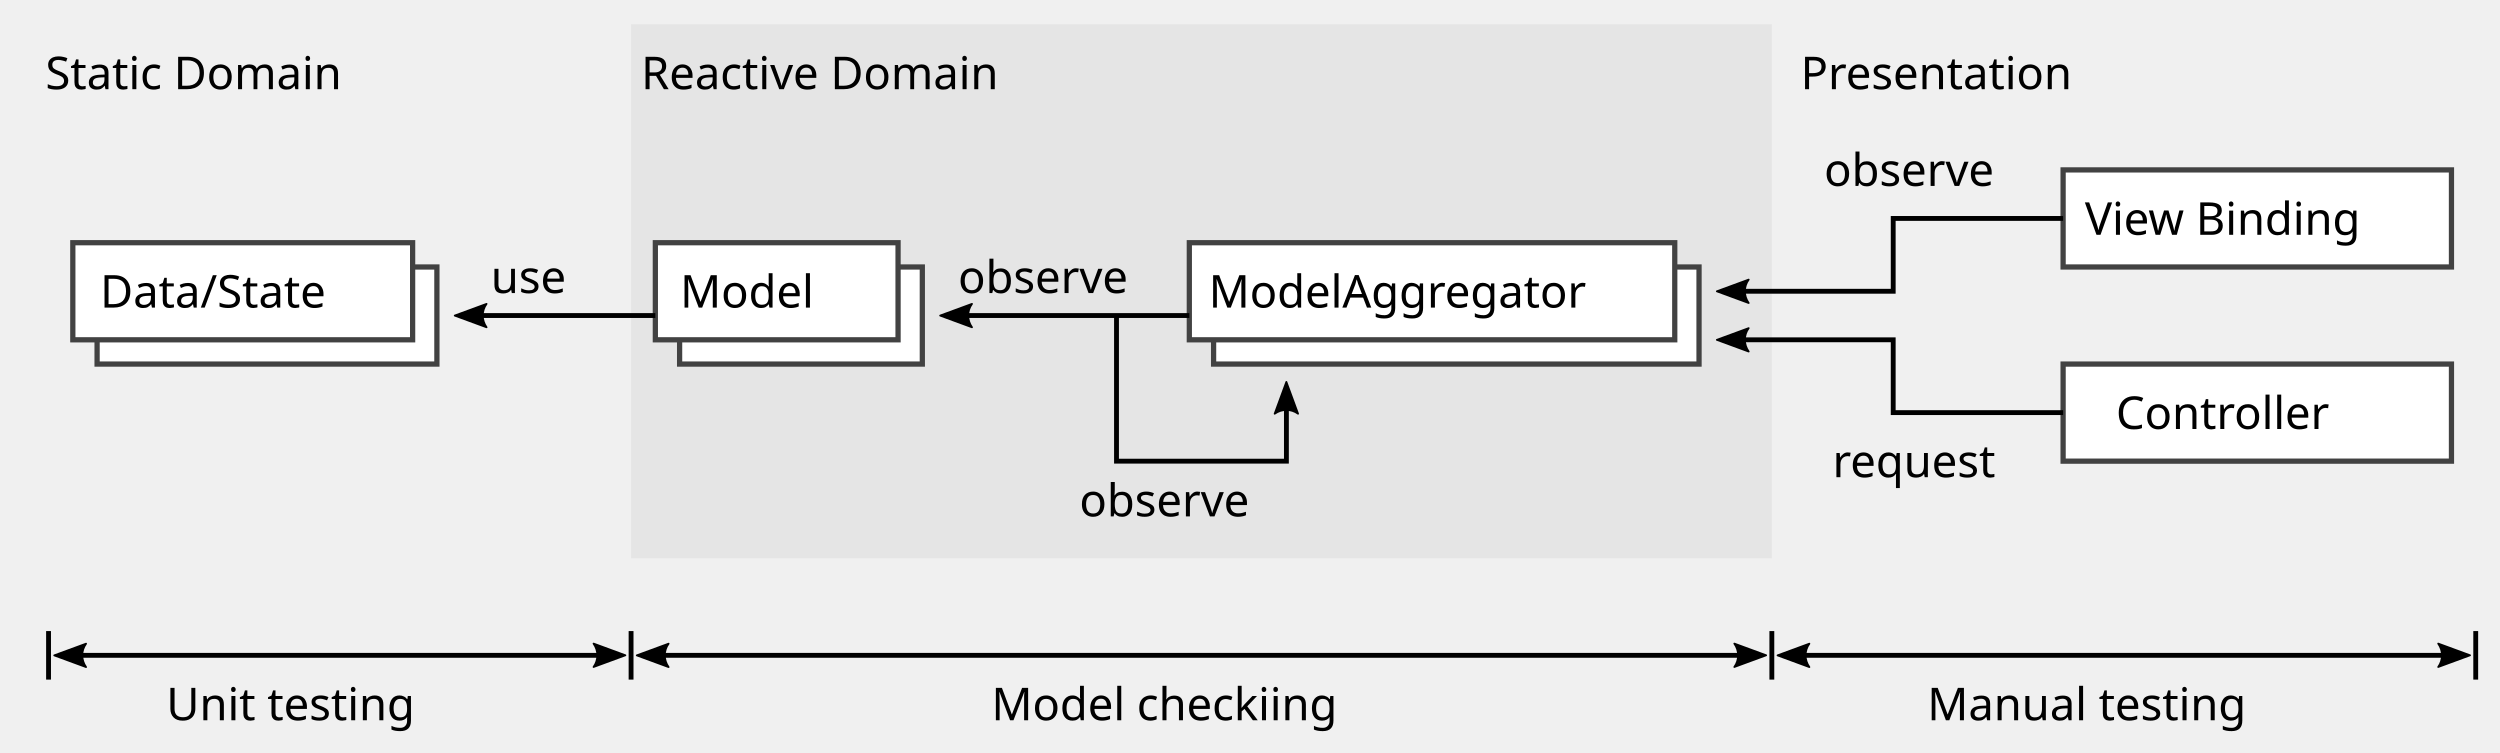
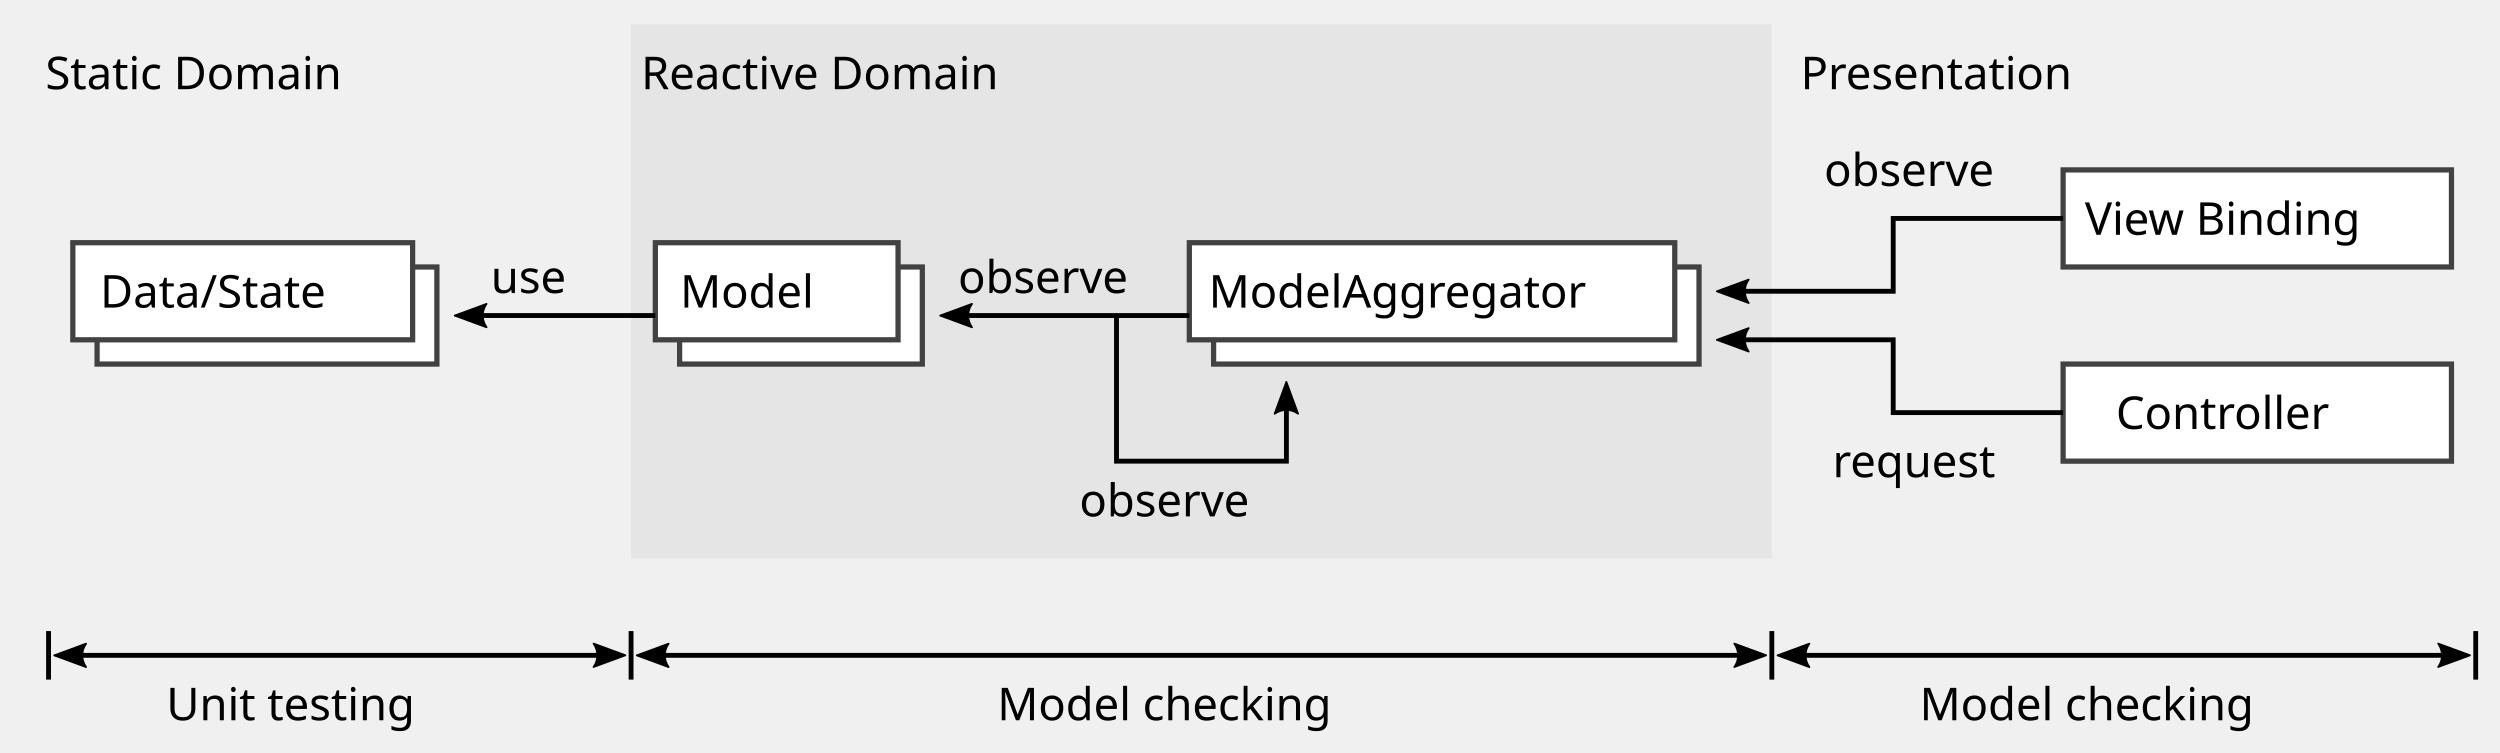
- <svg xmlns="http://www.w3.org/2000/svg" id="svg5642" version="1.1" viewBox="0 0 272.521 82.021" height="310" width="1030">
+ <svg xmlns="http://www.w3.org/2000/svg" width="1030" height="310" viewBox="0 0 272.521 82.021" version="1.1" id="svg5642">
  <defs id="defs5636">
-     <marker orient="auto" refY="0" refX="0" id="marker7049" style="overflow:visible">
-       <path id="path7047" style="fill:#000000;fill-opacity:1;fill-rule:evenodd;stroke:#000000;stroke-width:0.625;stroke-linejoin:round;stroke-opacity:1" d="M 8.719,4.034 -2.207,0.016 8.719,-4.002 c -1.745,2.372 -1.735,5.617 -6e-7,8.035 z" transform="scale(-0.6)" />
+     <marker style="overflow:visible" id="marker7049" refX="0" refY="0" orient="auto">
+       <path transform="scale(-0.6)" d="M 8.719,4.034 -2.207,0.016 8.719,-4.002 c -1.745,2.372 -1.735,5.617 -6e-7,8.035 z" style="fill:#000000;fill-opacity:1;fill-rule:evenodd;stroke:#000000;stroke-width:0.625;stroke-linejoin:round;stroke-opacity:1" id="path7047" />
    </marker>
-     <marker style="overflow:visible" id="marker7039" refX="0" refY="0" orient="auto">
-       <path transform="scale(0.6)" d="M 8.719,4.034 -2.207,0.016 8.719,-4.002 c -1.745,2.372 -1.735,5.617 -6e-7,8.035 z" style="fill:#000000;fill-opacity:1;fill-rule:evenodd;stroke:#000000;stroke-width:0.625;stroke-linejoin:round;stroke-opacity:1" id="path7037" />
+     <marker orient="auto" refY="0" refX="0" id="marker7039" style="overflow:visible">
+       <path id="path7037" style="fill:#000000;fill-opacity:1;fill-rule:evenodd;stroke:#000000;stroke-width:0.625;stroke-linejoin:round;stroke-opacity:1" d="M 8.719,4.034 -2.207,0.016 8.719,-4.002 c -1.745,2.372 -1.735,5.617 -6e-7,8.035 z" transform="scale(0.6)" />
    </marker>
-     <marker style="overflow:visible" id="marker6875" refX="0" refY="0" orient="auto">
-       <path transform="scale(-0.6)" d="M 8.719,4.034 -2.207,0.016 8.719,-4.002 c -1.745,2.372 -1.735,5.617 -6e-7,8.035 z" style="fill:#000000;fill-opacity:1;fill-rule:evenodd;stroke:#000000;stroke-width:0.625;stroke-linejoin:round;stroke-opacity:1" id="path6873" />
+     <marker orient="auto" refY="0" refX="0" id="marker6875" style="overflow:visible">
+       <path id="path6873" style="fill:#000000;fill-opacity:1;fill-rule:evenodd;stroke:#000000;stroke-width:0.625;stroke-linejoin:round;stroke-opacity:1" d="M 8.719,4.034 -2.207,0.016 8.719,-4.002 c -1.745,2.372 -1.735,5.617 -6e-7,8.035 z" transform="scale(-0.6)" />
    </marker>
-     <marker orient="auto" refY="0" refX="0" id="marker6865" style="overflow:visible">
-       <path id="path6863" style="fill:#000000;fill-opacity:1;fill-rule:evenodd;stroke:#000000;stroke-width:0.625;stroke-linejoin:round;stroke-opacity:1" d="M 8.719,4.034 -2.207,0.016 8.719,-4.002 c -1.745,2.372 -1.735,5.617 -6e-7,8.035 z" transform="scale(0.6)" />
+     <marker style="overflow:visible" id="marker6865" refX="0" refY="0" orient="auto">
+       <path transform="scale(0.6)" d="M 8.719,4.034 -2.207,0.016 8.719,-4.002 c -1.745,2.372 -1.735,5.617 -6e-7,8.035 z" style="fill:#000000;fill-opacity:1;fill-rule:evenodd;stroke:#000000;stroke-width:0.625;stroke-linejoin:round;stroke-opacity:1" id="path6863" />
    </marker>
-     <marker style="overflow:visible" id="Arrow2Mstart" refX="0" refY="0" orient="auto">
-       <path transform="scale(0.6)" d="M 8.719,4.034 -2.207,0.016 8.719,-4.002 c -1.745,2.372 -1.735,5.617 -6e-7,8.035 z" style="fill:#000000;fill-opacity:1;fill-rule:evenodd;stroke:#000000;stroke-width:0.625;stroke-linejoin:round;stroke-opacity:1" id="path2616" />
+     <marker orient="auto" refY="0" refX="0" id="Arrow2Mstart" style="overflow:visible">
+       <path id="path2616" style="fill:#000000;fill-opacity:1;fill-rule:evenodd;stroke:#000000;stroke-width:0.625;stroke-linejoin:round;stroke-opacity:1" d="M 8.719,4.034 -2.207,0.016 8.719,-4.002 c -1.745,2.372 -1.735,5.617 -6e-7,8.035 z" transform="scale(0.6)" />
    </marker>
-     <marker orient="auto" refY="0" refX="0" id="marker6701" style="overflow:visible">
-       <path id="path6699" style="fill:#000000;fill-opacity:1;fill-rule:evenodd;stroke:#000000;stroke-width:0.625;stroke-linejoin:round;stroke-opacity:1" d="M 8.719,4.034 -2.207,0.016 8.719,-4.002 c -1.745,2.372 -1.735,5.617 -6e-7,8.035 z" transform="scale(-0.6)" />
+     <marker style="overflow:visible" id="marker6701" refX="0" refY="0" orient="auto">
+       <path transform="scale(-0.6)" d="M 8.719,4.034 -2.207,0.016 8.719,-4.002 c -1.745,2.372 -1.735,5.617 -6e-7,8.035 z" style="fill:#000000;fill-opacity:1;fill-rule:evenodd;stroke:#000000;stroke-width:0.625;stroke-linejoin:round;stroke-opacity:1" id="path6699" />
    </marker>
-     <marker style="overflow:visible" id="marker6537" refX="0" refY="0" orient="auto">
-       <path transform="scale(-0.6)" d="M 8.719,4.034 -2.207,0.016 8.719,-4.002 c -1.745,2.372 -1.735,5.617 -6e-7,8.035 z" style="fill:#000000;fill-opacity:1;fill-rule:evenodd;stroke:#000000;stroke-width:0.625;stroke-linejoin:round;stroke-opacity:1" id="path6535" />
+     <marker orient="auto" refY="0" refX="0" id="marker6537" style="overflow:visible">
+       <path id="path6535" style="fill:#000000;fill-opacity:1;fill-rule:evenodd;stroke:#000000;stroke-width:0.625;stroke-linejoin:round;stroke-opacity:1" d="M 8.719,4.034 -2.207,0.016 8.719,-4.002 c -1.745,2.372 -1.735,5.617 -6e-7,8.035 z" transform="scale(-0.6)" />
    </marker>
-     <marker orient="auto" refY="0" refX="0" id="marker6495" style="overflow:visible">
-       <path id="path6493" style="fill:#000000;fill-opacity:1;fill-rule:evenodd;stroke:#000000;stroke-width:0.625;stroke-linejoin:round;stroke-opacity:1" d="M 8.719,4.034 -2.207,0.016 8.719,-4.002 c -1.745,2.372 -1.735,5.617 -6e-7,8.035 z" transform="scale(-0.6)" />
+     <marker style="overflow:visible" id="marker6495" refX="0" refY="0" orient="auto">
+       <path transform="scale(-0.6)" d="M 8.719,4.034 -2.207,0.016 8.719,-4.002 c -1.745,2.372 -1.735,5.617 -6e-7,8.035 z" style="fill:#000000;fill-opacity:1;fill-rule:evenodd;stroke:#000000;stroke-width:0.625;stroke-linejoin:round;stroke-opacity:1" id="path6493" />
    </marker>
-     <marker style="overflow:visible" id="marker6431" refX="0" refY="0" orient="auto">
-       <path transform="scale(-0.6)" d="M 8.719,4.034 -2.207,0.016 8.719,-4.002 c -1.745,2.372 -1.735,5.617 -6e-7,8.035 z" style="fill:#000000;fill-opacity:1;fill-rule:evenodd;stroke:#000000;stroke-width:0.625;stroke-linejoin:round;stroke-opacity:1" id="path6429" />
+     <marker orient="auto" refY="0" refX="0" id="marker6431" style="overflow:visible">
+       <path id="path6429" style="fill:#000000;fill-opacity:1;fill-rule:evenodd;stroke:#000000;stroke-width:0.625;stroke-linejoin:round;stroke-opacity:1" d="M 8.719,4.034 -2.207,0.016 8.719,-4.002 c -1.745,2.372 -1.735,5.617 -6e-7,8.035 z" transform="scale(-0.6)" />
    </marker>
-     <marker orient="auto" refY="0" refX="0" id="marker6286" style="overflow:visible">
-       <path id="path6284" style="fill:#000000;fill-opacity:1;fill-rule:evenodd;stroke:#000000;stroke-width:0.625;stroke-linejoin:round;stroke-opacity:1" d="M 8.719,4.034 -2.207,0.016 8.719,-4.002 c -1.745,2.372 -1.735,5.617 -6e-7,8.035 z" transform="scale(-0.6)" />
+     <marker style="overflow:visible" id="marker6286" refX="0" refY="0" orient="auto">
+       <path transform="scale(-0.6)" d="M 8.719,4.034 -2.207,0.016 8.719,-4.002 c -1.745,2.372 -1.735,5.617 -6e-7,8.035 z" style="fill:#000000;fill-opacity:1;fill-rule:evenodd;stroke:#000000;stroke-width:0.625;stroke-linejoin:round;stroke-opacity:1" id="path6284" />
    </marker>
-     <marker style="overflow:visible" id="Arrow2Mend" refX="0" refY="0" orient="auto">
-       <path transform="scale(-0.6)" d="M 8.719,4.034 -2.207,0.016 8.719,-4.002 c -1.745,2.372 -1.735,5.617 -6e-7,8.035 z" style="fill:#000000;fill-opacity:1;fill-rule:evenodd;stroke:#000000;stroke-width:0.625;stroke-linejoin:round;stroke-opacity:1" id="path2619" />
+     <marker orient="auto" refY="0" refX="0" id="Arrow2Mend" style="overflow:visible">
+       <path id="path2619" style="fill:#000000;fill-opacity:1;fill-rule:evenodd;stroke:#000000;stroke-width:0.625;stroke-linejoin:round;stroke-opacity:1" d="M 8.719,4.034 -2.207,0.016 8.719,-4.002 c -1.745,2.372 -1.735,5.617 -6e-7,8.035 z" transform="scale(-0.6)" />
    </marker>
  </defs>
  <g id="layer1">
-     <rect y="29.104" x="10.583" height="10.583" width="37.042" id="rect6228" style="fill:#ffffff;fill-opacity:1;stroke:#424242;stroke-width:0.572;stroke-miterlimit:4;stroke-dasharray:none" />
-     <rect style="fill:#ffffff;fill-opacity:1;stroke:#424242;stroke-width:0.572;stroke-miterlimit:4;stroke-dasharray:none" id="rect843" width="37.042" height="10.583" x="7.938" y="26.458" />
-     <text xml:space="preserve" style="font-style:normal;font-variant:normal;font-weight:normal;font-stretch:normal;font-size:4.939px;line-height:1.25;font-family:'Lucida Grande';-inkscape-font-specification:'Lucida Grande, Normal';font-variant-ligatures:normal;font-variant-caps:normal;font-variant-numeric:normal;font-variant-east-asian:normal;text-align:center;text-anchor:middle;fill:#000000;fill-opacity:1;stroke:none;stroke-width:0.265" x="26.424" y="33.532" id="text847">
-       <tspan id="tspan845" x="26.424" y="33.532" style="font-style:normal;font-variant:normal;font-weight:normal;font-stretch:normal;font-family:'Lucida Grande';-inkscape-font-specification:'Lucida Grande, Normal';font-variant-ligatures:normal;font-variant-caps:normal;font-variant-numeric:normal;font-variant-east-asian:normal;text-align:center;text-anchor:middle;stroke-width:0.265">Data/State</tspan>
+     <rect style="fill:#ffffff;fill-opacity:1;stroke:#424242;stroke-width:0.572;stroke-miterlimit:4;stroke-dasharray:none" id="rect6228" width="37.042" height="10.583" x="10.583" y="29.104" />
+     <rect y="26.458" x="7.938" height="10.583" width="37.042" id="rect843" style="fill:#ffffff;fill-opacity:1;stroke:#424242;stroke-width:0.572;stroke-miterlimit:4;stroke-dasharray:none" />
+     <text id="text847" y="33.532" x="26.424" style="font-style:normal;font-variant:normal;font-weight:normal;font-stretch:normal;font-size:4.939px;line-height:1.25;font-family:'Lucida Grande';-inkscape-font-specification:'Lucida Grande, Normal';font-variant-ligatures:normal;font-variant-caps:normal;font-variant-numeric:normal;font-variant-east-asian:normal;text-align:center;text-anchor:middle;fill:#000000;fill-opacity:1;stroke:none;stroke-width:0.265" xml:space="preserve">
+       <tspan style="font-style:normal;font-variant:normal;font-weight:normal;font-stretch:normal;font-family:'Lucida Grande';-inkscape-font-specification:'Lucida Grande, Normal';font-variant-ligatures:normal;font-variant-caps:normal;font-variant-numeric:normal;font-variant-east-asian:normal;text-align:center;text-anchor:middle;stroke-width:0.265" y="33.532" x="26.424" id="tspan845">Data/State</tspan>
    </text>
-     <rect y="2.646" x="68.792" height="58.208" width="124.354" id="rect6671" style="fill:#e5e5e5;fill-opacity:1;stroke:none;stroke-width:0.529;stroke-miterlimit:4;stroke-dasharray:none" />
-     <rect style="fill:#ffffff;fill-opacity:1;stroke:#424242;stroke-width:0.572;stroke-miterlimit:4;stroke-dasharray:none" id="rect6236" width="26.458" height="10.583" x="74.083" y="29.104" />
-     <rect y="26.458" x="71.438" height="10.583" width="26.458" id="rect6230" style="fill:#ffffff;fill-opacity:1;stroke:#424242;stroke-width:0.572;stroke-miterlimit:4;stroke-dasharray:none" />
-     <text id="text6234" y="33.532" x="84.632" style="font-style:normal;font-variant:normal;font-weight:normal;font-stretch:normal;font-size:4.939px;line-height:1.25;font-family:'Lucida Grande';-inkscape-font-specification:'Lucida Grande, Normal';font-variant-ligatures:normal;font-variant-caps:normal;font-variant-numeric:normal;font-variant-east-asian:normal;text-align:center;text-anchor:middle;fill:#000000;fill-opacity:1;stroke:none;stroke-width:0.265" xml:space="preserve">
-       <tspan style="font-style:normal;font-variant:normal;font-weight:normal;font-stretch:normal;font-family:'Lucida Grande';-inkscape-font-specification:'Lucida Grande, Normal';font-variant-ligatures:normal;font-variant-caps:normal;font-variant-numeric:normal;font-variant-east-asian:normal;text-align:center;text-anchor:middle;stroke-width:0.265" y="33.532" x="84.632" id="tspan6232">Model</tspan>
+     <rect style="fill:#e5e5e5;fill-opacity:1;stroke:none;stroke-width:0.529;stroke-miterlimit:4;stroke-dasharray:none" id="rect6671" width="124.354" height="58.208" x="68.792" y="2.646" />
+     <rect y="29.104" x="74.083" height="10.583" width="26.458" id="rect6236" style="fill:#ffffff;fill-opacity:1;stroke:#424242;stroke-width:0.572;stroke-miterlimit:4;stroke-dasharray:none" />
+     <rect style="fill:#ffffff;fill-opacity:1;stroke:#424242;stroke-width:0.572;stroke-miterlimit:4;stroke-dasharray:none" id="rect6230" width="26.458" height="10.583" x="71.438" y="26.458" />
+     <text xml:space="preserve" style="font-style:normal;font-variant:normal;font-weight:normal;font-stretch:normal;font-size:4.939px;line-height:1.25;font-family:'Lucida Grande';-inkscape-font-specification:'Lucida Grande, Normal';font-variant-ligatures:normal;font-variant-caps:normal;font-variant-numeric:normal;font-variant-east-asian:normal;text-align:center;text-anchor:middle;fill:#000000;fill-opacity:1;stroke:none;stroke-width:0.265" x="84.632" y="33.532" id="text6234">
+       <tspan id="tspan6232" x="84.632" y="33.532" style="font-style:normal;font-variant:normal;font-weight:normal;font-stretch:normal;font-family:'Lucida Grande';-inkscape-font-specification:'Lucida Grande, Normal';font-variant-ligatures:normal;font-variant-caps:normal;font-variant-numeric:normal;font-variant-east-asian:normal;text-align:center;text-anchor:middle;stroke-width:0.265">Model</tspan>
    </text>
-     <rect y="29.104" x="132.292" height="10.583" width="52.917" id="rect6246" style="fill:#ffffff;fill-opacity:1;stroke:#424242;stroke-width:0.572;stroke-miterlimit:4;stroke-dasharray:none" />
-     <rect style="fill:#ffffff;fill-opacity:1;stroke:#424242;stroke-width:0.572;stroke-miterlimit:4;stroke-dasharray:none" id="rect6240" width="52.917" height="10.583" x="129.646" y="26.458" />
-     <text xml:space="preserve" style="font-style:normal;font-variant:normal;font-weight:normal;font-stretch:normal;font-size:4.939px;line-height:1.25;font-family:'Lucida Grande';-inkscape-font-specification:'Lucida Grande, Normal';font-variant-ligatures:normal;font-variant-caps:normal;font-variant-numeric:normal;font-variant-east-asian:normal;text-align:center;text-anchor:middle;fill:#000000;fill-opacity:1;stroke:none;stroke-width:0.265" x="155.541" y="33.532" id="text6244">
-       <tspan id="tspan6242" x="155.541" y="33.532" style="font-style:normal;font-variant:normal;font-weight:normal;font-stretch:normal;font-family:'Lucida Grande';-inkscape-font-specification:'Lucida Grande, Normal';font-variant-ligatures:normal;font-variant-caps:normal;font-variant-numeric:normal;font-variant-east-asian:normal;text-align:center;text-anchor:middle;stroke-width:0.265">ModelAggregator</tspan>
+     <rect style="fill:#ffffff;fill-opacity:1;stroke:#424242;stroke-width:0.572;stroke-miterlimit:4;stroke-dasharray:none" id="rect6246" width="52.917" height="10.583" x="132.292" y="29.104" />
+     <rect y="26.458" x="129.646" height="10.583" width="52.917" id="rect6240" style="fill:#ffffff;fill-opacity:1;stroke:#424242;stroke-width:0.572;stroke-miterlimit:4;stroke-dasharray:none" />
+     <text id="text6244" y="33.532" x="155.541" style="font-style:normal;font-variant:normal;font-weight:normal;font-stretch:normal;font-size:4.939px;line-height:1.25;font-family:'Lucida Grande';-inkscape-font-specification:'Lucida Grande, Normal';font-variant-ligatures:normal;font-variant-caps:normal;font-variant-numeric:normal;font-variant-east-asian:normal;text-align:center;text-anchor:middle;fill:#000000;fill-opacity:1;stroke:none;stroke-width:0.265" xml:space="preserve">
+       <tspan style="font-style:normal;font-variant:normal;font-weight:normal;font-stretch:normal;font-family:'Lucida Grande';-inkscape-font-specification:'Lucida Grande, Normal';font-variant-ligatures:normal;font-variant-caps:normal;font-variant-numeric:normal;font-variant-east-asian:normal;text-align:center;text-anchor:middle;stroke-width:0.265" y="33.532" x="155.541" id="tspan6242">ModelAggregator</tspan>
    </text>
-     <path id="path6248" d="M 71.437,34.396 H 50.271" style="fill:none;stroke:#000000;stroke-width:0.529;stroke-linecap:butt;stroke-linejoin:miter;stroke-miterlimit:4;stroke-dasharray:none;stroke-opacity:1;marker-end:url(#Arrow2Mend)" />
-     <path style="fill:none;stroke:#000000;stroke-width:0.529;stroke-linecap:butt;stroke-linejoin:miter;stroke-miterlimit:4;stroke-dasharray:none;stroke-opacity:1;marker-end:url(#marker6286)" d="M 129.646,34.396 H 103.188" id="path6282" />
-     <text xml:space="preserve" style="font-style:normal;font-variant:normal;font-weight:normal;font-stretch:normal;font-size:4.939px;line-height:1.25;font-family:'Lucida Grande';-inkscape-font-specification:'Lucida Grande, Normal';font-variant-ligatures:normal;font-variant-caps:normal;font-variant-numeric:normal;font-variant-east-asian:normal;text-align:center;text-anchor:middle;fill:#000000;fill-opacity:1;stroke:none;stroke-width:0.265" x="60.82" y="31.945" id="text6324">
-       <tspan id="tspan6322" x="60.82" y="31.945" style="font-style:normal;font-variant:normal;font-weight:normal;font-stretch:normal;font-family:'Lucida Grande';-inkscape-font-specification:'Lucida Grande, Normal';font-variant-ligatures:normal;font-variant-caps:normal;font-variant-numeric:normal;font-variant-east-asian:normal;text-align:center;text-anchor:middle;stroke-width:0.265">use</tspan>
+     <path style="fill:none;stroke:#000000;stroke-width:0.529;stroke-linecap:butt;stroke-linejoin:miter;stroke-miterlimit:4;stroke-dasharray:none;stroke-opacity:1;marker-end:url(#Arrow2Mend)" d="M 71.437,34.396 H 50.271" id="path6248" />
+     <path id="path6282" d="M 129.646,34.396 H 103.188" style="fill:none;stroke:#000000;stroke-width:0.529;stroke-linecap:butt;stroke-linejoin:miter;stroke-miterlimit:4;stroke-dasharray:none;stroke-opacity:1;marker-end:url(#marker6286)" />
+     <text id="text6324" y="31.945" x="60.82" style="font-style:normal;font-variant:normal;font-weight:normal;font-stretch:normal;font-size:4.939px;line-height:1.25;font-family:'Lucida Grande';-inkscape-font-specification:'Lucida Grande, Normal';font-variant-ligatures:normal;font-variant-caps:normal;font-variant-numeric:normal;font-variant-east-asian:normal;text-align:center;text-anchor:middle;fill:#000000;fill-opacity:1;stroke:none;stroke-width:0.265" xml:space="preserve">
+       <tspan style="font-style:normal;font-variant:normal;font-weight:normal;font-stretch:normal;font-family:'Lucida Grande';-inkscape-font-specification:'Lucida Grande, Normal';font-variant-ligatures:normal;font-variant-caps:normal;font-variant-numeric:normal;font-variant-east-asian:normal;text-align:center;text-anchor:middle;stroke-width:0.265" y="31.945" x="60.82" id="tspan6322">use</tspan>
    </text>
-     <text id="text6425" y="31.945" x="116.911" style="font-style:normal;font-variant:normal;font-weight:normal;font-stretch:normal;font-size:4.939px;line-height:1.25;font-family:'Lucida Grande';-inkscape-font-specification:'Lucida Grande, Normal';font-variant-ligatures:normal;font-variant-caps:normal;font-variant-numeric:normal;font-variant-east-asian:normal;text-align:center;text-anchor:middle;fill:#000000;fill-opacity:1;stroke:none;stroke-width:0.265" xml:space="preserve">
-       <tspan style="font-style:normal;font-variant:normal;font-weight:normal;font-stretch:normal;font-family:'Lucida Grande';-inkscape-font-specification:'Lucida Grande, Normal';font-variant-ligatures:normal;font-variant-caps:normal;font-variant-numeric:normal;font-variant-east-asian:normal;text-align:center;text-anchor:middle;stroke-width:0.265" y="31.945" x="116.911" id="tspan6423">observe</tspan>
+     <text xml:space="preserve" style="font-style:normal;font-variant:normal;font-weight:normal;font-stretch:normal;font-size:4.939px;line-height:1.25;font-family:'Lucida Grande';-inkscape-font-specification:'Lucida Grande, Normal';font-variant-ligatures:normal;font-variant-caps:normal;font-variant-numeric:normal;font-variant-east-asian:normal;text-align:center;text-anchor:middle;fill:#000000;fill-opacity:1;stroke:none;stroke-width:0.265" x="116.911" y="31.945" id="text6425">
+       <tspan id="tspan6423" x="116.911" y="31.945" style="font-style:normal;font-variant:normal;font-weight:normal;font-stretch:normal;font-family:'Lucida Grande';-inkscape-font-specification:'Lucida Grande, Normal';font-variant-ligatures:normal;font-variant-caps:normal;font-variant-numeric:normal;font-variant-east-asian:normal;text-align:center;text-anchor:middle;stroke-width:0.265">observe</tspan>
    </text>
-     <path id="path6427" d="m 121.708,34.396 v 15.875 h 18.521 v -7.938" style="fill:none;stroke:#000000;stroke-width:0.529;stroke-linecap:butt;stroke-linejoin:miter;stroke-miterlimit:4;stroke-dasharray:none;stroke-opacity:1;marker-end:url(#marker6431)" />
-     <text xml:space="preserve" style="font-style:normal;font-variant:normal;font-weight:normal;font-stretch:normal;font-size:4.939px;line-height:1.25;font-family:'Lucida Grande';-inkscape-font-specification:'Lucida Grande, Normal';font-variant-ligatures:normal;font-variant-caps:normal;font-variant-numeric:normal;font-variant-east-asian:normal;text-align:center;text-anchor:middle;fill:#000000;fill-opacity:1;stroke:none;stroke-width:0.265" x="130.14" y="56.287" id="text6465">
-       <tspan id="tspan6463" x="130.14" y="56.287" style="font-style:normal;font-variant:normal;font-weight:normal;font-stretch:normal;font-family:'Lucida Grande';-inkscape-font-specification:'Lucida Grande, Normal';font-variant-ligatures:normal;font-variant-caps:normal;font-variant-numeric:normal;font-variant-east-asian:normal;text-align:center;text-anchor:middle;stroke-width:0.265">observe</tspan>
+     <path style="fill:none;stroke:#000000;stroke-width:0.529;stroke-linecap:butt;stroke-linejoin:miter;stroke-miterlimit:4;stroke-dasharray:none;stroke-opacity:1;marker-end:url(#marker6431)" d="m 121.708,34.396 v 15.875 h 18.521 v -7.938" id="path6427" />
+     <text id="text6465" y="56.287" x="130.14" style="font-style:normal;font-variant:normal;font-weight:normal;font-stretch:normal;font-size:4.939px;line-height:1.25;font-family:'Lucida Grande';-inkscape-font-specification:'Lucida Grande, Normal';font-variant-ligatures:normal;font-variant-caps:normal;font-variant-numeric:normal;font-variant-east-asian:normal;text-align:center;text-anchor:middle;fill:#000000;fill-opacity:1;stroke:none;stroke-width:0.265" xml:space="preserve">
+       <tspan style="font-style:normal;font-variant:normal;font-weight:normal;font-stretch:normal;font-family:'Lucida Grande';-inkscape-font-specification:'Lucida Grande, Normal';font-variant-ligatures:normal;font-variant-caps:normal;font-variant-numeric:normal;font-variant-east-asian:normal;text-align:center;text-anchor:middle;stroke-width:0.265" y="56.287" x="130.14" id="tspan6463">observe</tspan>
    </text>
-     <rect y="18.521" x="224.896" height="10.583" width="42.334" id="rect6479" style="fill:#ffffff;fill-opacity:1;stroke:#424242;stroke-width:0.572;stroke-miterlimit:4;stroke-dasharray:none" />
-     <text id="text6483" y="25.595" x="245.499" style="font-style:normal;font-variant:normal;font-weight:normal;font-stretch:normal;font-size:4.939px;line-height:1.25;font-family:'Lucida Grande';-inkscape-font-specification:'Lucida Grande, Normal';font-variant-ligatures:normal;font-variant-caps:normal;font-variant-numeric:normal;font-variant-east-asian:normal;text-align:center;text-anchor:middle;fill:#000000;fill-opacity:1;stroke:none;stroke-width:0.265" xml:space="preserve">
-       <tspan style="font-style:normal;font-variant:normal;font-weight:normal;font-stretch:normal;font-family:'Lucida Grande';-inkscape-font-specification:'Lucida Grande, Normal';font-variant-ligatures:normal;font-variant-caps:normal;font-variant-numeric:normal;font-variant-east-asian:normal;text-align:center;text-anchor:middle;stroke-width:0.265" y="25.595" x="245.499" id="tspan6481">View Binding</tspan>
+     <rect style="fill:#ffffff;fill-opacity:1;stroke:#424242;stroke-width:0.572;stroke-miterlimit:4;stroke-dasharray:none" id="rect6479" width="42.334" height="10.583" x="224.896" y="18.521" />
+     <text xml:space="preserve" style="font-style:normal;font-variant:normal;font-weight:normal;font-stretch:normal;font-size:4.939px;line-height:1.25;font-family:'Lucida Grande';-inkscape-font-specification:'Lucida Grande, Normal';font-variant-ligatures:normal;font-variant-caps:normal;font-variant-numeric:normal;font-variant-east-asian:normal;text-align:center;text-anchor:middle;fill:#000000;fill-opacity:1;stroke:none;stroke-width:0.265" x="245.499" y="25.595" id="text6483">
+       <tspan id="tspan6481" x="245.499" y="25.595" style="font-style:normal;font-variant:normal;font-weight:normal;font-stretch:normal;font-family:'Lucida Grande';-inkscape-font-specification:'Lucida Grande, Normal';font-variant-ligatures:normal;font-variant-caps:normal;font-variant-numeric:normal;font-variant-east-asian:normal;text-align:center;text-anchor:middle;stroke-width:0.265">View Binding</tspan>
    </text>
-     <rect style="fill:#ffffff;fill-opacity:1;stroke:#424242;stroke-width:0.572;stroke-miterlimit:4;stroke-dasharray:none" id="rect6485" width="42.334" height="10.583" x="224.896" y="39.687" />
-     <text xml:space="preserve" style="font-style:normal;font-variant:normal;font-weight:normal;font-stretch:normal;font-size:4.939px;line-height:1.25;font-family:'Lucida Grande';-inkscape-font-specification:'Lucida Grande, Normal';font-variant-ligatures:normal;font-variant-caps:normal;font-variant-numeric:normal;font-variant-east-asian:normal;text-align:center;text-anchor:middle;fill:#000000;fill-opacity:1;stroke:none;stroke-width:0.265" x="245.499" y="46.762" id="text6489">
-       <tspan id="tspan6487" x="245.499" y="46.762" style="font-style:normal;font-variant:normal;font-weight:normal;font-stretch:normal;font-family:'Lucida Grande';-inkscape-font-specification:'Lucida Grande, Normal';font-variant-ligatures:normal;font-variant-caps:normal;font-variant-numeric:normal;font-variant-east-asian:normal;text-align:center;text-anchor:middle;stroke-width:0.265">Controller</tspan>
+     <rect y="39.687" x="224.896" height="10.583" width="42.334" id="rect6485" style="fill:#ffffff;fill-opacity:1;stroke:#424242;stroke-width:0.572;stroke-miterlimit:4;stroke-dasharray:none" />
+     <text id="text6489" y="46.762" x="245.499" style="font-style:normal;font-variant:normal;font-weight:normal;font-stretch:normal;font-size:4.939px;line-height:1.25;font-family:'Lucida Grande';-inkscape-font-specification:'Lucida Grande, Normal';font-variant-ligatures:normal;font-variant-caps:normal;font-variant-numeric:normal;font-variant-east-asian:normal;text-align:center;text-anchor:middle;fill:#000000;fill-opacity:1;stroke:none;stroke-width:0.265" xml:space="preserve">
+       <tspan style="font-style:normal;font-variant:normal;font-weight:normal;font-stretch:normal;font-family:'Lucida Grande';-inkscape-font-specification:'Lucida Grande, Normal';font-variant-ligatures:normal;font-variant-caps:normal;font-variant-numeric:normal;font-variant-east-asian:normal;text-align:center;text-anchor:middle;stroke-width:0.265" y="46.762" x="245.499" id="tspan6487">Controller</tspan>
    </text>
-     <path id="path6491" d="m 224.896,23.812 -18.521,1e-6 v 7.938 h -18.521" style="fill:none;stroke:#000000;stroke-width:0.529;stroke-linecap:butt;stroke-linejoin:miter;stroke-miterlimit:4;stroke-dasharray:none;stroke-opacity:1;marker-end:url(#marker6495)" />
-     <path style="fill:none;stroke:#000000;stroke-width:0.529;stroke-linecap:butt;stroke-linejoin:miter;stroke-miterlimit:4;stroke-dasharray:none;stroke-opacity:1;marker-end:url(#marker6537)" d="m 224.896,44.979 -18.521,2e-6 v -7.938 h -18.521" id="path6533" />
-     <text xml:space="preserve" style="font-style:normal;font-variant:normal;font-weight:normal;font-stretch:normal;font-size:4.939px;line-height:1.25;font-family:'Lucida Grande';-inkscape-font-specification:'Lucida Grande, Normal';font-variant-ligatures:normal;font-variant-caps:normal;font-variant-numeric:normal;font-variant-east-asian:normal;text-align:center;text-anchor:middle;fill:#000000;fill-opacity:1;stroke:none;stroke-width:0.265" x="211.318" y="20.27" id="text6629">
-       <tspan id="tspan6627" x="211.318" y="20.27" style="font-style:normal;font-variant:normal;font-weight:normal;font-stretch:normal;font-family:'Lucida Grande';-inkscape-font-specification:'Lucida Grande, Normal';font-variant-ligatures:normal;font-variant-caps:normal;font-variant-numeric:normal;font-variant-east-asian:normal;text-align:center;text-anchor:middle;stroke-width:0.265">observe</tspan>
+     <path style="fill:none;stroke:#000000;stroke-width:0.529;stroke-linecap:butt;stroke-linejoin:miter;stroke-miterlimit:4;stroke-dasharray:none;stroke-opacity:1;marker-end:url(#marker6495)" d="m 224.896,23.812 -18.521,1e-6 v 7.938 h -18.521" id="path6491" />
+     <path id="path6533" d="m 224.896,44.979 -18.521,2e-6 v -7.938 h -18.521" style="fill:none;stroke:#000000;stroke-width:0.529;stroke-linecap:butt;stroke-linejoin:miter;stroke-miterlimit:4;stroke-dasharray:none;stroke-opacity:1;marker-end:url(#marker6537)" />
+     <text id="text6629" y="20.27" x="211.318" style="font-style:normal;font-variant:normal;font-weight:normal;font-stretch:normal;font-size:4.939px;line-height:1.25;font-family:'Lucida Grande';-inkscape-font-specification:'Lucida Grande, Normal';font-variant-ligatures:normal;font-variant-caps:normal;font-variant-numeric:normal;font-variant-east-asian:normal;text-align:center;text-anchor:middle;fill:#000000;fill-opacity:1;stroke:none;stroke-width:0.265" xml:space="preserve">
+       <tspan style="font-style:normal;font-variant:normal;font-weight:normal;font-stretch:normal;font-family:'Lucida Grande';-inkscape-font-specification:'Lucida Grande, Normal';font-variant-ligatures:normal;font-variant-caps:normal;font-variant-numeric:normal;font-variant-east-asian:normal;text-align:center;text-anchor:middle;stroke-width:0.265" y="20.27" x="211.318" id="tspan6627">observe</tspan>
    </text>
-     <text id="text6633" y="52.02" x="211.848" style="font-style:normal;font-variant:normal;font-weight:normal;font-stretch:normal;font-size:4.939px;line-height:1.25;font-family:'Lucida Grande';-inkscape-font-specification:'Lucida Grande, Normal';font-variant-ligatures:normal;font-variant-caps:normal;font-variant-numeric:normal;font-variant-east-asian:normal;text-align:center;text-anchor:middle;fill:#000000;fill-opacity:1;stroke:none;stroke-width:0.265" xml:space="preserve">
-       <tspan style="font-style:normal;font-variant:normal;font-weight:normal;font-stretch:normal;font-family:'Lucida Grande';-inkscape-font-specification:'Lucida Grande, Normal';font-variant-ligatures:normal;font-variant-caps:normal;font-variant-numeric:normal;font-variant-east-asian:normal;text-align:center;text-anchor:middle;stroke-width:0.265" y="52.02" x="211.848" id="tspan6631">request</tspan>
+     <text xml:space="preserve" style="font-style:normal;font-variant:normal;font-weight:normal;font-stretch:normal;font-size:4.939px;line-height:1.25;font-family:'Lucida Grande';-inkscape-font-specification:'Lucida Grande, Normal';font-variant-ligatures:normal;font-variant-caps:normal;font-variant-numeric:normal;font-variant-east-asian:normal;text-align:center;text-anchor:middle;fill:#000000;fill-opacity:1;stroke:none;stroke-width:0.265" x="211.848" y="52.02" id="text6633">
+       <tspan id="tspan6631" x="211.848" y="52.02" style="font-style:normal;font-variant:normal;font-weight:normal;font-stretch:normal;font-family:'Lucida Grande';-inkscape-font-specification:'Lucida Grande, Normal';font-variant-ligatures:normal;font-variant-caps:normal;font-variant-numeric:normal;font-variant-east-asian:normal;text-align:center;text-anchor:middle;stroke-width:0.265">request</tspan>
    </text>
-     <text id="text6675" y="9.72" x="92.57" style="font-style:normal;font-variant:normal;font-weight:normal;font-stretch:normal;font-size:4.939px;line-height:1.25;font-family:'Lucida Grande';-inkscape-font-specification:'Lucida Grande, Normal';font-variant-ligatures:normal;font-variant-caps:normal;font-variant-numeric:normal;font-variant-east-asian:normal;text-align:center;text-anchor:middle;fill:#000000;fill-opacity:1;stroke:none;stroke-width:0.265" xml:space="preserve">
-       <tspan style="font-style:normal;font-variant:normal;font-weight:normal;font-stretch:normal;font-family:'Lucida Grande';-inkscape-font-specification:'Lucida Grande, Normal';font-variant-ligatures:normal;font-variant-caps:normal;font-variant-numeric:normal;font-variant-east-asian:normal;text-align:center;text-anchor:middle;stroke-width:0.265" y="9.72" x="92.57" id="tspan6673">Reactive Domain</tspan>
+     <text xml:space="preserve" style="font-style:normal;font-variant:normal;font-weight:normal;font-stretch:normal;font-size:4.939px;line-height:1.25;font-family:'Lucida Grande';-inkscape-font-specification:'Lucida Grande, Normal';font-variant-ligatures:normal;font-variant-caps:normal;font-variant-numeric:normal;font-variant-east-asian:normal;text-align:center;text-anchor:middle;fill:#000000;fill-opacity:1;stroke:none;stroke-width:0.265" x="92.57" y="9.72" id="text6675">
+       <tspan id="tspan6673" x="92.57" y="9.72" style="font-style:normal;font-variant:normal;font-weight:normal;font-stretch:normal;font-family:'Lucida Grande';-inkscape-font-specification:'Lucida Grande, Normal';font-variant-ligatures:normal;font-variant-caps:normal;font-variant-numeric:normal;font-variant-east-asian:normal;text-align:center;text-anchor:middle;stroke-width:0.265">Reactive Domain</tspan>
    </text>
-     <text xml:space="preserve" style="font-style:normal;font-variant:normal;font-weight:normal;font-stretch:normal;font-size:4.939px;line-height:1.25;font-family:'Lucida Grande';-inkscape-font-specification:'Lucida Grande, Normal';font-variant-ligatures:normal;font-variant-caps:normal;font-variant-numeric:normal;font-variant-east-asian:normal;text-align:center;text-anchor:middle;fill:#000000;fill-opacity:1;stroke:none;stroke-width:0.265" x="24.307" y="9.72" id="text6679">
-       <tspan id="tspan6677" x="24.307" y="9.72" style="font-style:normal;font-variant:normal;font-weight:normal;font-stretch:normal;font-family:'Lucida Grande';-inkscape-font-specification:'Lucida Grande, Normal';font-variant-ligatures:normal;font-variant-caps:normal;font-variant-numeric:normal;font-variant-east-asian:normal;text-align:center;text-anchor:middle;stroke-width:0.265">Static Domain</tspan>
+     <text id="text6679" y="9.72" x="24.307" style="font-style:normal;font-variant:normal;font-weight:normal;font-stretch:normal;font-size:4.939px;line-height:1.25;font-family:'Lucida Grande';-inkscape-font-specification:'Lucida Grande, Normal';font-variant-ligatures:normal;font-variant-caps:normal;font-variant-numeric:normal;font-variant-east-asian:normal;text-align:center;text-anchor:middle;fill:#000000;fill-opacity:1;stroke:none;stroke-width:0.265" xml:space="preserve">
+       <tspan style="font-style:normal;font-variant:normal;font-weight:normal;font-stretch:normal;font-family:'Lucida Grande';-inkscape-font-specification:'Lucida Grande, Normal';font-variant-ligatures:normal;font-variant-caps:normal;font-variant-numeric:normal;font-variant-east-asian:normal;text-align:center;text-anchor:middle;stroke-width:0.265" y="9.72" x="24.307" id="tspan6677">Static Domain</tspan>
    </text>
-     <text xml:space="preserve" style="font-style:normal;font-variant:normal;font-weight:normal;font-stretch:normal;font-size:4.939px;line-height:1.25;font-family:'Lucida Grande';-inkscape-font-specification:'Lucida Grande, Normal';font-variant-ligatures:normal;font-variant-caps:normal;font-variant-numeric:normal;font-variant-east-asian:normal;text-align:center;text-anchor:middle;fill:#000000;fill-opacity:1;stroke:none;stroke-width:0.265" x="214.278" y="9.72" id="text6683">
-       <tspan id="tspan6681" x="214.278" y="9.72" style="font-style:normal;font-variant:normal;font-weight:normal;font-stretch:normal;font-family:'Lucida Grande';-inkscape-font-specification:'Lucida Grande, Normal';font-variant-ligatures:normal;font-variant-caps:normal;font-variant-numeric:normal;font-variant-east-asian:normal;text-align:center;text-anchor:middle;stroke-width:0.265">Presentation</tspan>
+     <text id="text6683" y="9.72" x="214.278" style="font-style:normal;font-variant:normal;font-weight:normal;font-stretch:normal;font-size:4.939px;line-height:1.25;font-family:'Lucida Grande';-inkscape-font-specification:'Lucida Grande, Normal';font-variant-ligatures:normal;font-variant-caps:normal;font-variant-numeric:normal;font-variant-east-asian:normal;text-align:center;text-anchor:middle;fill:#000000;fill-opacity:1;stroke:none;stroke-width:0.265" xml:space="preserve">
+       <tspan style="font-style:normal;font-variant:normal;font-weight:normal;font-stretch:normal;font-family:'Lucida Grande';-inkscape-font-specification:'Lucida Grande, Normal';font-variant-ligatures:normal;font-variant-caps:normal;font-variant-numeric:normal;font-variant-east-asian:normal;text-align:center;text-anchor:middle;stroke-width:0.265" y="9.72" x="214.278" id="tspan6681">Presentation</tspan>
    </text>
-     <path id="path6697" d="M 6.615,71.437 H 67.469" style="fill:none;stroke:#000000;stroke-width:0.529;stroke-linecap:butt;stroke-linejoin:miter;stroke-miterlimit:4;stroke-dasharray:none;stroke-opacity:1;marker-start:url(#Arrow2Mstart);marker-end:url(#marker6701)" />
-     <path id="path6819" d="M 5.292,68.792 V 74.083" style="fill:none;stroke:#000000;stroke-width:0.529;stroke-linecap:butt;stroke-linejoin:miter;stroke-miterlimit:4;stroke-dasharray:none;stroke-opacity:1" />
-     <path style="fill:none;stroke:#000000;stroke-width:0.529;stroke-linecap:butt;stroke-linejoin:miter;stroke-miterlimit:4;stroke-dasharray:none;stroke-opacity:1" d="M 68.792,68.792 V 74.083" id="path6845" />
-     <path style="fill:none;stroke:#000000;stroke-width:0.529;stroke-linecap:butt;stroke-linejoin:miter;stroke-miterlimit:4;stroke-dasharray:none;stroke-opacity:1;marker-start:url(#marker6865);marker-end:url(#marker6875)" d="M 70.115,71.437 H 191.823" id="path6859" />
-     <path id="path6861" d="M 193.146,68.792 V 74.083" style="fill:none;stroke:#000000;stroke-width:0.529;stroke-linecap:butt;stroke-linejoin:miter;stroke-miterlimit:4;stroke-dasharray:none;stroke-opacity:1" />
-     <path id="path7033" d="m 194.469,71.437 h 74.083" style="fill:none;stroke:#000000;stroke-width:0.529;stroke-linecap:butt;stroke-linejoin:miter;stroke-miterlimit:4;stroke-dasharray:none;stroke-opacity:1;marker-start:url(#marker7039);marker-end:url(#marker7049)" />
-     <path style="fill:none;stroke:#000000;stroke-width:0.529;stroke-linecap:butt;stroke-linejoin:miter;stroke-miterlimit:4;stroke-dasharray:none;stroke-opacity:1" d="M 269.875,68.792 V 74.083" id="path7035" />
-     <text id="text7289" y="78.511" x="34.891" style="font-style:normal;font-variant:normal;font-weight:normal;font-stretch:normal;font-size:4.939px;line-height:1.25;font-family:'Lucida Grande';-inkscape-font-specification:'Lucida Grande, Normal';font-variant-ligatures:normal;font-variant-caps:normal;font-variant-numeric:normal;font-variant-east-asian:normal;text-align:center;text-anchor:middle;fill:#000000;fill-opacity:1;stroke:none;stroke-width:0.265" xml:space="preserve">
-       <tspan style="font-style:normal;font-variant:normal;font-weight:normal;font-stretch:normal;font-family:'Lucida Grande';-inkscape-font-specification:'Lucida Grande, Normal';font-variant-ligatures:normal;font-variant-caps:normal;font-variant-numeric:normal;font-variant-east-asian:normal;text-align:center;text-anchor:middle;stroke-width:0.265" y="78.511" x="34.891" id="tspan7287">Unit testing</tspan>
+     <path style="fill:none;stroke:#000000;stroke-width:0.529;stroke-linecap:butt;stroke-linejoin:miter;stroke-miterlimit:4;stroke-dasharray:none;stroke-opacity:1;marker-start:url(#Arrow2Mstart);marker-end:url(#marker6701)" d="M 6.615,71.437 H 67.469" id="path6697" />
+     <path style="fill:none;stroke:#000000;stroke-width:0.529;stroke-linecap:butt;stroke-linejoin:miter;stroke-miterlimit:4;stroke-dasharray:none;stroke-opacity:1" d="M 5.292,68.792 V 74.083" id="path6819" />
+     <path id="path6845" d="M 68.792,68.792 V 74.083" style="fill:none;stroke:#000000;stroke-width:0.529;stroke-linecap:butt;stroke-linejoin:miter;stroke-miterlimit:4;stroke-dasharray:none;stroke-opacity:1" />
+     <path id="path6859" d="M 70.115,71.437 H 191.823" style="fill:none;stroke:#000000;stroke-width:0.529;stroke-linecap:butt;stroke-linejoin:miter;stroke-miterlimit:4;stroke-dasharray:none;stroke-opacity:1;marker-start:url(#marker6865);marker-end:url(#marker6875)" />
+     <path style="fill:none;stroke:#000000;stroke-width:0.529;stroke-linecap:butt;stroke-linejoin:miter;stroke-miterlimit:4;stroke-dasharray:none;stroke-opacity:1" d="M 193.146,68.792 V 74.083" id="path6861" />
+     <path style="fill:none;stroke:#000000;stroke-width:0.529;stroke-linecap:butt;stroke-linejoin:miter;stroke-miterlimit:4;stroke-dasharray:none;stroke-opacity:1;marker-start:url(#marker7039);marker-end:url(#marker7049)" d="m 194.469,71.437 h 74.083" id="path7033" />
+     <path id="path7035" d="M 269.875,68.792 V 74.083" style="fill:none;stroke:#000000;stroke-width:0.529;stroke-linecap:butt;stroke-linejoin:miter;stroke-miterlimit:4;stroke-dasharray:none;stroke-opacity:1" />
+     <text xml:space="preserve" style="font-style:normal;font-variant:normal;font-weight:normal;font-stretch:normal;font-size:4.939px;line-height:1.25;font-family:'Lucida Grande';-inkscape-font-specification:'Lucida Grande, Normal';font-variant-ligatures:normal;font-variant-caps:normal;font-variant-numeric:normal;font-variant-east-asian:normal;text-align:center;text-anchor:middle;fill:#000000;fill-opacity:1;stroke:none;stroke-width:0.265" x="34.891" y="78.511" id="text7289">
+       <tspan id="tspan7287" x="34.891" y="78.511" style="font-style:normal;font-variant:normal;font-weight:normal;font-stretch:normal;font-family:'Lucida Grande';-inkscape-font-specification:'Lucida Grande, Normal';font-variant-ligatures:normal;font-variant-caps:normal;font-variant-numeric:normal;font-variant-east-asian:normal;text-align:center;text-anchor:middle;stroke-width:0.265">Unit testing</tspan>
    </text>
-     <text xml:space="preserve" style="font-style:normal;font-variant:normal;font-weight:normal;font-stretch:normal;font-size:4.939px;line-height:1.25;font-family:'Lucida Grande';-inkscape-font-specification:'Lucida Grande, Normal';font-variant-ligatures:normal;font-variant-caps:normal;font-variant-numeric:normal;font-variant-east-asian:normal;text-align:center;text-anchor:middle;fill:#000000;fill-opacity:1;stroke:none;stroke-width:0.265" x="130.141" y="78.511" id="text7293">
-       <tspan id="tspan7291" x="130.141" y="78.511" style="font-style:normal;font-variant:normal;font-weight:normal;font-stretch:normal;font-family:'Lucida Grande';-inkscape-font-specification:'Lucida Grande, Normal';font-variant-ligatures:normal;font-variant-caps:normal;font-variant-numeric:normal;font-variant-east-asian:normal;text-align:center;text-anchor:middle;stroke-width:0.265">Model checkiing</tspan>
+     <text id="text7293" y="78.511" x="130.141" style="font-style:normal;font-variant:normal;font-weight:normal;font-stretch:normal;font-size:4.939px;line-height:1.25;font-family:'Lucida Grande';-inkscape-font-specification:'Lucida Grande, Normal';font-variant-ligatures:normal;font-variant-caps:normal;font-variant-numeric:normal;font-variant-east-asian:normal;text-align:center;text-anchor:middle;fill:#000000;fill-opacity:1;stroke:none;stroke-width:0.265" xml:space="preserve">
+       <tspan style="font-style:normal;font-variant:normal;font-weight:normal;font-stretch:normal;font-family:'Lucida Grande';-inkscape-font-specification:'Lucida Grande, Normal';font-variant-ligatures:normal;font-variant-caps:normal;font-variant-numeric:normal;font-variant-east-asian:normal;text-align:center;text-anchor:middle;stroke-width:0.265" y="78.511" x="130.141" id="tspan7291">Model checking</tspan>
    </text>
-     <text id="text7297" y="78.511" x="230.682" style="font-style:normal;font-variant:normal;font-weight:normal;font-stretch:normal;font-size:4.939px;line-height:1.25;font-family:'Lucida Grande';-inkscape-font-specification:'Lucida Grande, Normal';font-variant-ligatures:normal;font-variant-caps:normal;font-variant-numeric:normal;font-variant-east-asian:normal;text-align:center;text-anchor:middle;fill:#000000;fill-opacity:1;stroke:none;stroke-width:0.265" xml:space="preserve">
-       <tspan style="font-style:normal;font-variant:normal;font-weight:normal;font-stretch:normal;font-family:'Lucida Grande';-inkscape-font-specification:'Lucida Grande, Normal';font-variant-ligatures:normal;font-variant-caps:normal;font-variant-numeric:normal;font-variant-east-asian:normal;text-align:center;text-anchor:middle;stroke-width:0.265" y="78.511" x="230.682" id="tspan7295">Manual testing</tspan>
+     <text xml:space="preserve" style="font-style:normal;font-variant:normal;font-weight:normal;font-stretch:normal;font-size:4.939px;line-height:1.25;font-family:'Lucida Grande';-inkscape-font-specification:'Lucida Grande, Normal';font-variant-ligatures:normal;font-variant-caps:normal;font-variant-numeric:normal;font-variant-east-asian:normal;text-align:center;text-anchor:middle;fill:#000000;fill-opacity:1;stroke:none;stroke-width:0.265" x="230.682" y="78.511" id="text7297">
+       <tspan id="tspan7295" x="230.682" y="78.511" style="font-style:normal;font-variant:normal;font-weight:normal;font-stretch:normal;font-family:'Lucida Grande';-inkscape-font-specification:'Lucida Grande, Normal';font-variant-ligatures:normal;font-variant-caps:normal;font-variant-numeric:normal;font-variant-east-asian:normal;text-align:center;text-anchor:middle;stroke-width:0.265">Model checking</tspan>
    </text>
  </g>
</svg>
